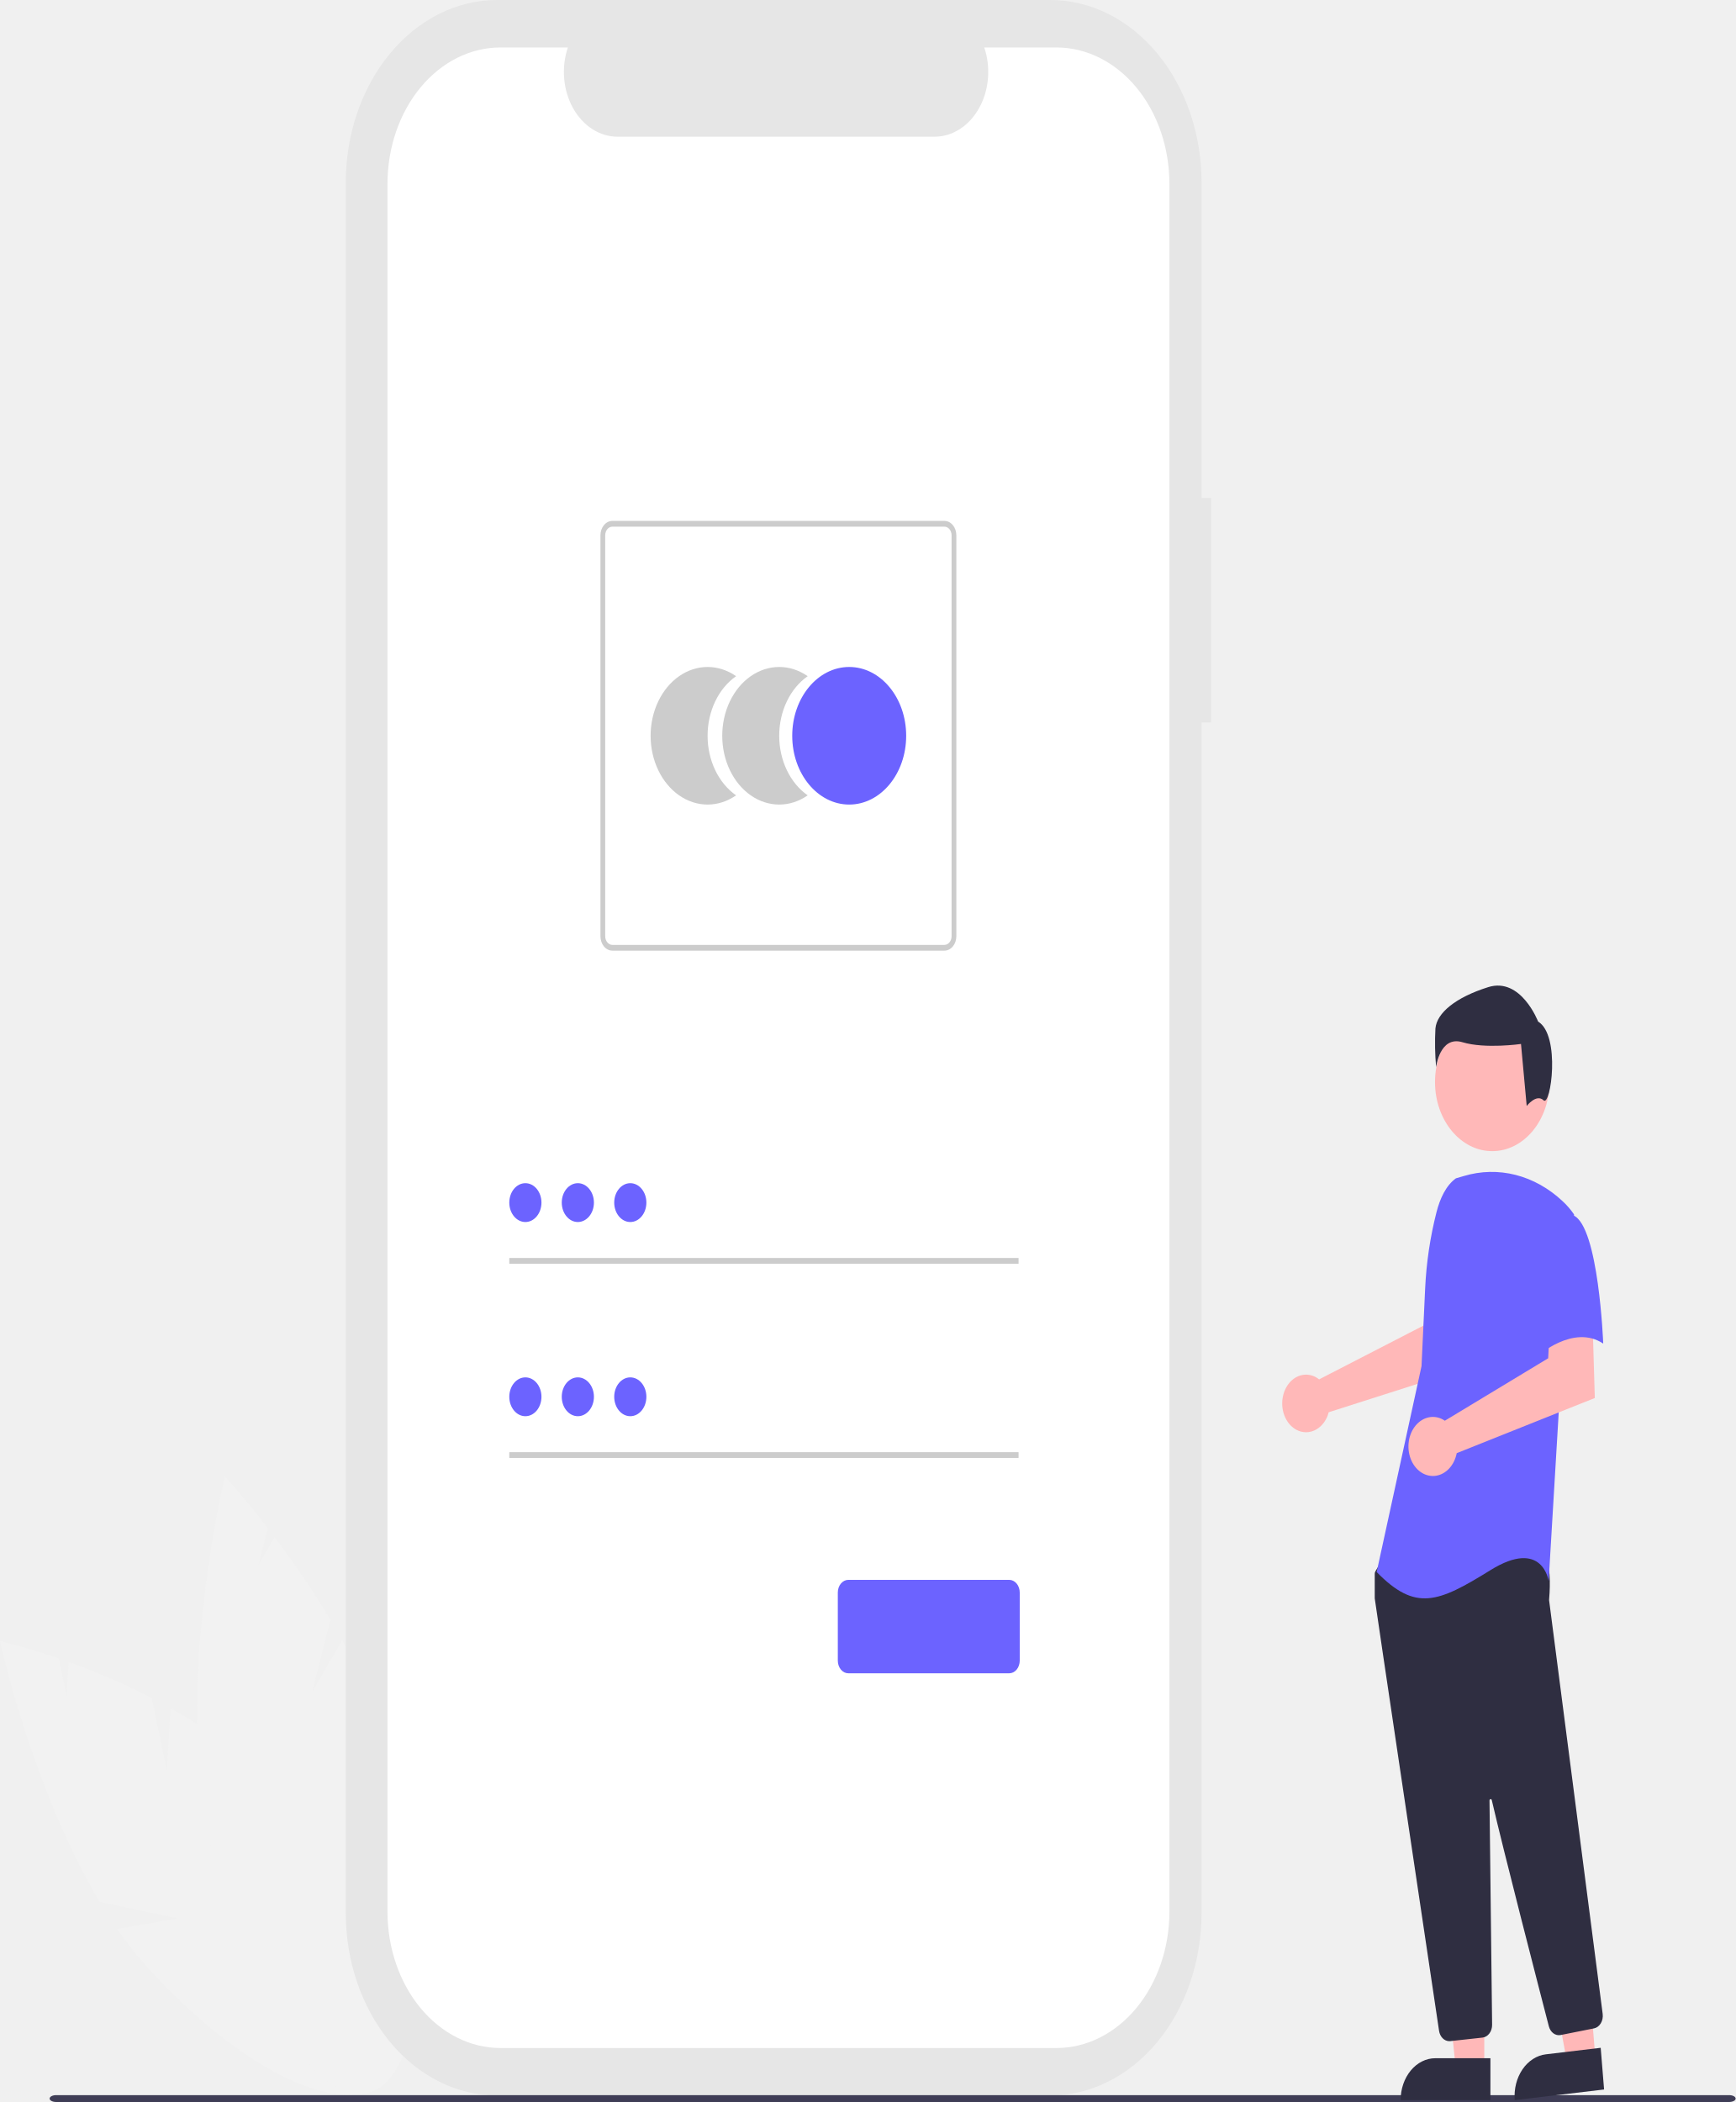
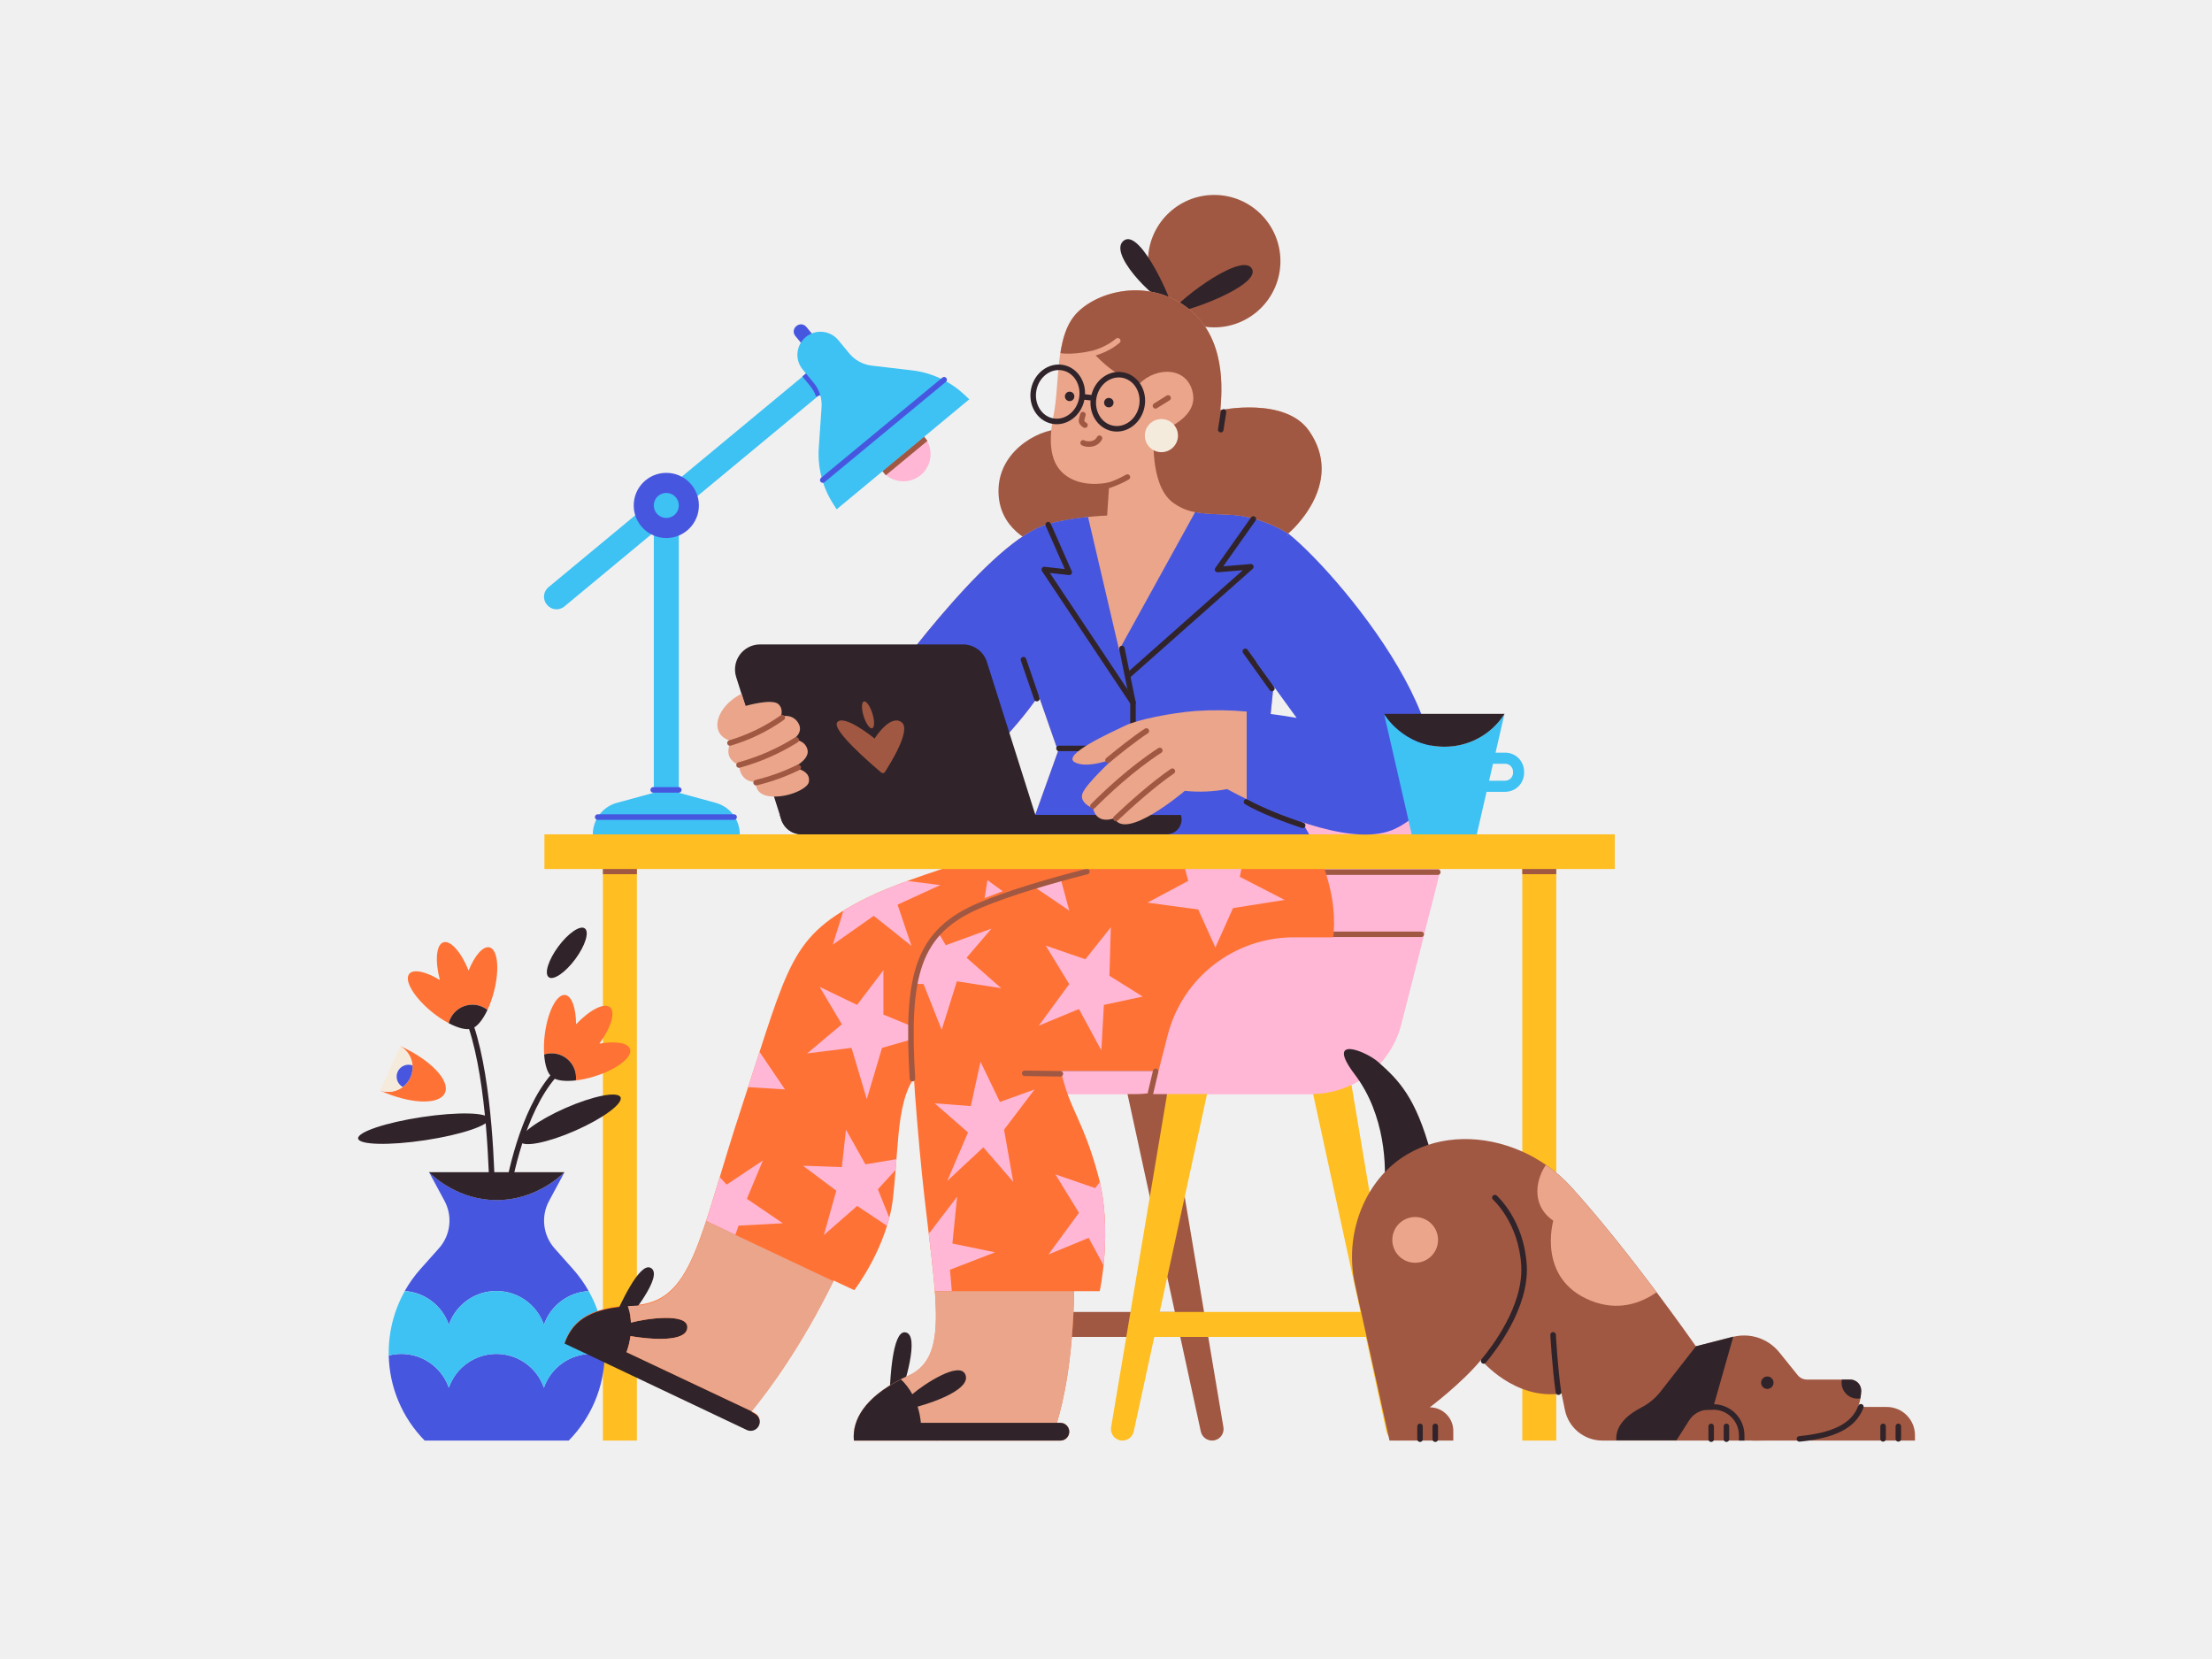
- <svg xmlns="http://www.w3.org/2000/svg" width="422" height="511" viewBox="0 0 422 511" fill="none">
-   <path d="M40.582 430.473L36.865 412.776C30.276 409.405 23.534 406.484 16.672 404.029L16.202 412.254L14.3 403.193C5.79 400.256 0 398.964 0 398.964C0 398.964 7.819 434.866 24.223 462.314L43.335 466.367L28.487 468.952C30.551 471.949 32.768 474.787 35.127 477.448C58.987 504.187 85.564 516.456 94.487 504.849C103.409 493.243 91.3 462.16 67.439 435.424C60.042 427.134 50.75 420.482 41.448 415.246L40.582 430.473Z" fill="#F2F2F2" />
-   <path d="M75.927 411.251L80.323 393.783C76.126 386.784 71.605 380.077 66.782 373.693L62.859 380.441L65.109 371.497C59.081 363.675 54.678 358.956 54.678 358.956C54.678 358.956 46.001 394.57 48.29 428.302L62.916 443.699L49.096 436.646C49.58 440.5 50.264 444.314 51.144 448.065C60.121 485.845 77.62 512.932 90.227 508.565C102.834 504.198 105.776 470.032 96.799 432.252C94.016 420.54 88.909 409.046 83.188 398.76L75.927 411.251Z" fill="#F2F2F2" />
-   <path d="M294.469 121.056H292.151V44.38C292.151 38.552 291.2 32.781 289.353 27.396C287.506 22.012 284.798 17.12 281.384 12.999C277.971 8.878 273.918 5.609 269.458 3.378C264.999 1.148 260.218 0 255.391 0H120.829C111.08 0 101.73 4.676 94.836 12.999C87.942 21.321 84.069 32.61 84.069 44.38V465.039C84.069 470.867 85.02 476.638 86.868 482.023C88.715 487.407 91.423 492.3 94.836 496.421C98.25 500.542 102.302 503.811 106.762 506.041C111.222 508.271 116.002 509.419 120.829 509.419H255.391C265.14 509.419 274.49 504.743 281.384 496.42C288.278 488.098 292.15 476.81 292.15 465.039V175.636H294.469L294.469 121.056Z" fill="#E6E6E6" />
-   <path d="M256.874 11.542H239.311C240.119 13.933 240.427 16.527 240.209 19.096C239.99 21.664 239.252 24.129 238.059 26.272C236.866 28.415 235.254 30.171 233.367 31.385C231.479 32.599 229.373 33.234 227.234 33.234H150.145C148.007 33.234 145.901 32.599 144.013 31.385C142.126 30.17 140.514 28.415 139.321 26.271C138.128 24.128 137.39 21.664 137.172 19.095C136.954 16.527 137.262 13.933 138.07 11.542H121.664C114.384 11.542 107.401 15.034 102.253 21.249C97.105 27.464 94.212 35.894 94.212 44.684V464.733C94.212 473.523 97.105 481.953 102.253 488.168C107.401 494.384 114.384 497.875 121.664 497.875H256.874C264.155 497.875 271.138 494.384 276.286 488.168C281.434 481.953 284.326 473.523 284.326 464.733V44.684C284.326 35.894 281.434 27.464 276.286 21.249C271.137 15.033 264.155 11.542 256.874 11.542Z" fill="white" />
-   <path d="M172.04 178.868C172.04 175.932 172.68 173.047 173.896 170.505C175.113 167.962 176.862 165.851 178.969 164.385C176.863 162.917 174.474 162.143 172.043 162.143C169.611 162.143 167.222 162.915 165.116 164.383C163.01 165.851 161.261 167.962 160.045 170.504C158.829 173.047 158.189 175.931 158.189 178.867C158.189 181.803 158.829 184.687 160.045 187.229C161.261 189.772 163.01 191.883 165.116 193.351C167.222 194.818 169.611 195.591 172.043 195.591C174.474 195.59 176.863 194.817 178.969 193.349C176.862 191.882 175.113 189.772 173.896 187.23C172.68 184.688 172.04 181.804 172.04 178.868Z" fill="#CCCCCC" />
-   <path d="M189.454 178.868C189.454 175.932 190.094 173.047 191.31 170.505C192.527 167.962 194.276 165.851 196.383 164.385C194.278 162.917 191.889 162.143 189.457 162.143C187.025 162.143 184.636 162.915 182.53 164.383C180.424 165.851 178.675 167.962 177.459 170.504C176.243 173.047 175.603 175.931 175.603 178.867C175.603 181.803 176.243 184.687 177.459 187.229C178.675 189.772 180.424 191.883 182.53 193.351C184.636 194.818 187.025 195.591 189.457 195.591C191.889 195.59 194.278 194.817 196.383 193.349C194.277 191.882 192.527 189.772 191.311 187.23C190.094 184.688 189.454 181.804 189.454 178.868Z" fill="#CCCCCC" />
-   <path d="M206.473 195.591C214.124 195.591 220.326 188.103 220.326 178.867C220.326 169.631 214.124 162.143 206.473 162.143C198.823 162.143 192.621 169.631 192.621 178.867C192.621 188.103 198.823 195.591 206.473 195.591Z" fill="#6C63FF" />
-   <path d="M229.624 231.102H148.889C148.121 231.101 147.384 230.732 146.84 230.076C146.297 229.42 145.991 228.53 145.99 227.602V130.132C145.991 129.204 146.297 128.315 146.84 127.659C147.384 127.002 148.121 126.633 148.889 126.632H229.624C230.393 126.633 231.129 127.002 231.673 127.659C232.216 128.315 232.522 129.204 232.523 130.132V227.602C232.522 228.53 232.216 229.42 231.673 230.076C231.129 230.732 230.393 231.101 229.624 231.102ZM148.889 128.033C148.428 128.034 147.986 128.255 147.66 128.649C147.334 129.042 147.15 129.576 147.15 130.133V227.603C147.15 228.16 147.334 228.693 147.66 229.087C147.986 229.481 148.428 229.702 148.889 229.703H229.624C230.085 229.702 230.527 229.481 230.853 229.087C231.179 228.693 231.363 228.16 231.363 227.603V130.133C231.363 129.576 231.179 129.042 230.853 128.649C230.527 128.255 230.085 128.034 229.624 128.033H148.889Z" fill="#CCCCCC" />
-   <path d="M247.651 305.817H123.828V307.217H247.651V305.817Z" fill="#CCCCCC" />
-   <path d="M127.739 297.076C129.898 297.076 131.649 294.962 131.649 292.355C131.649 289.748 129.898 287.634 127.739 287.634C125.579 287.634 123.828 289.748 123.828 292.355C123.828 294.962 125.579 297.076 127.739 297.076Z" fill="#6C63FF" />
-   <path d="M247.651 353.024H123.828V354.424H247.651V353.024Z" fill="#CCCCCC" />
-   <path d="M127.739 344.283C129.898 344.283 131.649 342.17 131.649 339.562C131.649 336.955 129.898 334.841 127.739 334.841C125.579 334.841 123.828 336.955 123.828 339.562C123.828 342.17 125.579 344.283 127.739 344.283Z" fill="#6C63FF" />
-   <path d="M245.385 406.781H206.253C205.577 406.781 204.929 406.456 204.451 405.879C203.973 405.302 203.705 404.519 203.704 403.703V387.145C203.705 386.329 203.973 385.547 204.451 384.97C204.929 384.393 205.577 384.068 206.253 384.067H245.385C246.061 384.068 246.709 384.393 247.187 384.97C247.665 385.547 247.933 386.329 247.934 387.145V403.703C247.933 404.519 247.665 405.302 247.187 405.879C246.709 406.456 246.061 406.781 245.385 406.781Z" fill="#6C63FF" />
-   <path d="M140.494 297.076C142.654 297.076 144.405 294.962 144.405 292.355C144.405 289.748 142.654 287.634 140.494 287.634C138.334 287.634 136.584 289.748 136.584 292.355C136.584 294.962 138.334 297.076 140.494 297.076Z" fill="#6C63FF" />
-   <path d="M153.249 297.076C155.409 297.076 157.16 294.962 157.16 292.355C157.16 289.748 155.409 287.634 153.249 287.634C151.09 287.634 149.339 289.748 149.339 292.355C149.339 294.962 151.09 297.076 153.249 297.076Z" fill="#6C63FF" />
-   <path d="M140.494 344.283C142.654 344.283 144.405 342.17 144.405 339.562C144.405 336.955 142.654 334.841 140.494 334.841C138.334 334.841 136.584 336.955 136.584 339.562C136.584 342.17 138.334 344.283 140.494 344.283Z" fill="#6C63FF" />
-   <path d="M153.249 344.283C155.409 344.283 157.16 342.17 157.16 339.562C157.16 336.955 155.409 334.841 153.249 334.841C151.09 334.841 149.339 336.955 149.339 339.562C149.339 342.17 151.09 344.283 153.249 344.283Z" fill="#6C63FF" />
-   <path d="M420.424 511H13.643C12.772 511 12.066 510.627 12.066 510.167C12.066 509.707 12.772 509.333 13.643 509.333H420.424C421.294 509.333 422 509.707 422 510.167C422 510.627 421.294 511 420.424 511Z" fill="#3F3D56" />
-   <path d="M319.922 334.791C320.2 334.945 320.468 335.125 320.722 335.33L346.133 322.236L347.04 314.154L357.194 314.079L356.594 332.614L323.054 343.323C322.983 343.604 322.899 343.88 322.8 344.149C322.315 345.399 321.535 346.447 320.559 347.163C319.582 347.879 318.452 348.23 317.31 348.173C316.168 348.116 315.066 347.653 314.141 346.842C313.217 346.031 312.511 344.909 312.114 343.615C311.716 342.322 311.644 340.916 311.906 339.573C312.168 338.23 312.753 337.011 313.587 336.068C314.422 335.125 315.468 334.501 316.595 334.274C317.722 334.047 318.88 334.227 319.922 334.791Z" fill="#FFB8B8" />
-   <path d="M360.886 502.754H353.94L350.636 470.409L360.888 470.409L360.886 502.754Z" fill="#FFB8B8" />
-   <path d="M348.979 500.357H362.375V510.54H340.545C340.545 507.84 341.433 505.25 343.015 503.34C344.597 501.43 346.742 500.357 348.979 500.357Z" fill="#2F2E41" />
-   <path d="M387.9 500.384L380.987 501.206L375.072 469.409L385.274 468.195L387.9 500.384Z" fill="#FFB8B8" />
-   <path d="M375.856 499.409L389.187 497.824L390.013 507.957L368.289 510.541C368.18 509.21 368.29 507.866 368.611 506.587C368.933 505.307 369.46 504.116 370.163 503.083C370.865 502.049 371.73 501.193 372.706 500.562C373.683 499.932 374.753 499.54 375.856 499.409Z" fill="#2F2E41" />
-   <path d="M362.82 279.848C370.505 279.848 376.735 272.326 376.735 263.048C376.735 253.77 370.505 246.248 362.82 246.248C355.135 246.248 348.905 253.77 348.905 263.048C348.905 272.326 355.135 279.848 362.82 279.848Z" fill="#FFB8B8" />
-   <path d="M352.388 496.213C351.791 496.214 351.213 495.962 350.755 495.499C350.298 495.036 349.99 494.393 349.887 493.684C346.292 469.589 334.54 390.807 334.259 388.624C334.253 388.574 334.25 388.524 334.25 388.473V382.599C334.25 382.385 334.305 382.176 334.408 382.002L335.961 379.377C336.035 379.251 336.131 379.147 336.244 379.072C336.356 378.998 336.481 378.956 336.609 378.95C345.459 378.449 374.446 376.98 375.846 379.093C377.253 381.215 376.756 387.647 376.642 388.915L376.647 389.047L389.67 489.592C389.772 490.394 389.608 491.212 389.214 491.869C388.82 492.526 388.228 492.97 387.565 493.104L379.431 494.722C378.826 494.839 378.205 494.69 377.683 494.302C377.16 493.914 376.77 493.312 376.584 492.606C374.068 482.901 365.633 450.254 362.71 437.622C362.691 437.542 362.65 437.473 362.592 437.427C362.535 437.382 362.465 437.363 362.397 437.374C362.329 437.386 362.267 437.427 362.222 437.49C362.178 437.553 362.153 437.634 362.154 437.717C362.3 449.759 362.653 480.483 362.775 491.094L362.788 492.237C362.794 493.011 362.558 493.759 362.129 494.333C361.7 494.908 361.107 495.267 360.469 495.34L352.626 496.2C352.546 496.209 352.467 496.213 352.388 496.213Z" fill="#2F2E41" />
-   <path d="M353.989 286.454C351.56 288.196 350.107 291.399 349.273 294.658C347.729 300.692 346.8 306.93 346.506 313.235L345.625 332.114L334.716 382.162C344.171 391.82 349.625 389.625 362.353 381.725C375.08 373.825 376.535 384.359 376.535 384.359L379.08 341.774L382.716 295.24C381.9 294.054 380.976 292.981 379.962 292.043C376.601 288.888 372.69 286.695 368.525 285.629C364.36 284.563 360.048 284.653 355.916 285.89L353.989 286.454Z" fill="#6C63FF" />
-   <path d="M350.445 344.899C350.738 345.032 351.023 345.193 351.295 345.38L376.421 330.198L376.838 321.972L387.203 321.109L387.758 339.86L354.181 353.266C353.906 354.685 353.281 355.971 352.387 356.951C351.493 357.931 350.373 358.559 349.176 358.752C347.979 358.944 346.762 358.693 345.686 358.03C344.611 357.367 343.728 356.325 343.155 355.042C342.582 353.759 342.346 352.295 342.479 350.846C342.612 349.397 343.107 348.031 343.898 346.93C344.689 345.829 345.74 345.045 346.909 344.682C348.079 344.319 349.312 344.395 350.445 344.899Z" fill="#FFB8B8" />
-   <path d="M382.534 295.453C388.716 298.088 389.805 326.626 389.805 326.626C382.533 321.797 373.805 329.699 373.805 329.699C373.805 329.699 371.987 322.236 369.805 312.577C369.146 309.86 369.067 306.987 369.576 304.223C370.084 301.46 371.164 298.897 372.714 296.772C372.714 296.772 376.352 292.818 382.534 295.453Z" fill="#6C63FF" />
-   <path d="M375.297 267.491C373.563 265.816 371.198 268.86 371.198 268.86L369.811 253.789C369.811 253.789 361.142 255.043 355.594 253.371C350.046 251.699 349.179 259.441 349.179 259.441C348.893 256.314 348.835 253.162 349.006 250.022C349.352 246.254 353.86 242.487 361.835 239.975C369.811 237.463 373.972 248.347 373.972 248.347C379.52 251.696 377.031 269.166 375.297 267.491Z" fill="#2F2E41" />
+ <svg xmlns="http://www.w3.org/2000/svg" viewBox="0 0 1600 1200">
+   <defs>
+     <style>.cls-1{fill:#ffbe21;}.cls-12,.cls-14,.cls-16,.cls-17,.cls-18,.cls-19,.cls-2,.cls-20,.cls-6{fill:none;stroke-width:4px;}.cls-12,.cls-14,.cls-2{stroke:#a15842;}.cls-14,.cls-16,.cls-18,.cls-19,.cls-2,.cls-20,.cls-6{stroke-miterlimit:10;}.cls-3{fill:#4756df;}.cls-4{fill:#30242a;}.cls-5{fill:#3ec1f3;}.cls-17,.cls-20,.cls-6{stroke:#30242a;}.cls-12,.cls-14,.cls-16,.cls-17,.cls-19,.cls-6{stroke-linecap:round;}.cls-7{fill:#ff7235;}.cls-8{fill:#f5ebdd;}.cls-9{fill:#4856df;}.cls-10{fill:#ffb7d5;}.cls-11{fill:#a15842;}.cls-12,.cls-17{stroke-linejoin:round;}.cls-13{fill:#eaa58b;}.cls-15{fill:#eaa58a;}.cls-16{stroke:#eaa58b;}.cls-18,.cls-19{stroke:#4756df;}</style>
+   </defs>
+   <g id="Layer_7" data-name="Layer 7">
+     <rect class="cls-1" x="436.11" y="624.57" width="24.56" height="417.43" />
+     <line class="cls-2" x1="460.68" y1="630.31" x2="436.11" y2="630.31" />
+     <path class="cls-3" d="M324.66,958.24a36.41,36.41,0,0,1,68.76,0,36.41,36.41,0,0,1,32.37-24.37,90.7,90.7,0,0,0-11.42-16L401.15,903a30.12,30.12,0,0,1-4-34.33l11.22-20.85h0c-3.15,3.17-21.36,20.22-49,20.22s-45.85-17.05-49-20.22h-.05l11.23,20.85A30.1,30.1,0,0,1,317.43,903l-13.21,14.81a91.09,91.09,0,0,0-11.45,16A36.42,36.42,0,0,1,324.66,958.24Z" />
+     <path class="cls-3" d="M427.8,979.31a36.41,36.41,0,0,0-34.38,24.44,36.4,36.4,0,0,0-68.76,0,36.43,36.43,0,0,0-43.48-23.29,90.57,90.57,0,0,0,26,61.54H411.37a90.57,90.57,0,0,0,26-61.4A36.22,36.22,0,0,0,427.8,979.31Z" />
+     <path class="cls-4" d="M359.29,868.08c27.64,0,45.85-17.05,49-20.22h-98C313.44,851,331.65,868.08,359.29,868.08Z" />
+     <path class="cls-5" d="M324.66,1003.75a36.4,36.4,0,0,1,68.76,0,36.4,36.4,0,0,1,44-23.15,90.7,90.7,0,0,0-11.61-46.73,36.41,36.41,0,0,0-32.37,24.37,36.41,36.41,0,0,0-68.76,0,36.42,36.42,0,0,0-31.89-24.34,90.68,90.68,0,0,0-11.59,46.56,36.43,36.43,0,0,1,43.48,23.29Z" />
+     <path class="cls-6" d="M366.55,865.22c2-12.24,11.09-60.76,33.95-87.13" />
+     <path class="cls-6" d="M356,865.57c-.15-13.9-1.58-82.15-15.15-122.87" />
+     <ellipse class="cls-4" cx="412.51" cy="809.71" rx="39.65" ry="8.92" transform="translate(-291.13 234.65) rotate(-23.75)" />
+     <ellipse class="cls-4" cx="409.98" cy="689.22" rx="21.94" ry="7.65" transform="translate(-387.93 608.94) rotate(-53.51)" />
+     <ellipse class="cls-4" cx="306.39" cy="816.37" rx="47.85" ry="8.45" transform="translate(-118.67 55.01) rotate(-8.6)" />
+     <path class="cls-7" d="M289.36,756.58l0,.07a17.69,17.69,0,0,1-14.44,32.15l0,.06c21.9,9.84,42.91,10.59,46.91,1.68S311.27,766.42,289.36,756.58Z" />
+     <path class="cls-7" d="M354.11,685.26c-4.66-1.21-10.72,5.84-15.15,16.75-5.33-13.25-13.06-22.12-18.27-20.4s-6.14,13.44-2.53,27.26c-10.06-6.12-19.12-8.18-22.15-4.43-3.86,4.78,3.58,17.18,16.62,27.71a74.71,74.71,0,0,0,11.92,7.94,17.68,17.68,0,0,1,28.05-9.6,75,75,0,0,0,4.66-13.08C361.47,701.2,360.06,686.8,354.11,685.26Z" />
+     <path class="cls-7" d="M455.77,758.87c-1.44-4.6-10.63-6-22.23-4,8.42-11.53,11.86-22.78,7.65-26.29s-14.66,1.9-24.48,12.27c-.12-11.78-3.17-20.56-7.95-21.15-6.09-.75-12.69,12.13-14.73,28.75a74.91,74.91,0,0,0-.44,14.33,17.68,17.68,0,0,1,23,18.73,75.87,75.87,0,0,0,13.57-3C446.13,773.54,457.6,764.73,455.77,758.87Z" />
+     <path class="cls-4" d="M410.31,766a17.66,17.66,0,0,0-16.72-3.25c.57,7.91,2.57,14,5.58,16.21,2.81,2.6,9.31,3.47,17.4,2.52A17.65,17.65,0,0,0,410.31,766Z" />
+     <path class="cls-4" d="M336.15,727.62a17.67,17.67,0,0,0-11.6,12.47c7,3.7,13.22,5.2,16.72,3.84,3.69-1,7.86-6.07,11.33-13.44A17.65,17.65,0,0,0,336.15,727.62Z" />
+     <path class="cls-8" d="M291.31,786.27a8.59,8.59,0,0,1,7.05-15.6,17.67,17.67,0,0,0-9-14L274.89,788.8A17.69,17.69,0,0,0,291.31,786.27Z" />
+     <path class="cls-9" d="M287.63,775.24a8.59,8.59,0,0,0,3.68,11,17.63,17.63,0,0,0,7.05-15.6A8.59,8.59,0,0,0,287.63,775.24Z" />
+     <path class="cls-10" d="M948.49,791.38H694.16l4.3-17.06H810.1L852.68,607.8a105.42,105.42,0,0,1,102.13-79.3h0c57.29,0,99.21,54,85,109.5l-26.31,102.89A67.12,67.12,0,0,1,948.49,791.38Z" />
+     <rect class="cls-11" x="768.14" y="876.96" width="18.06" height="162.09" transform="translate(-180.83 1735.17) rotate(-90)" />
+     <path class="cls-11" d="M884.92,1032.3,842.76,781.35H711.58L669.42,1032.3a8.33,8.33,0,0,0,8.22,9.7h0a8.34,8.34,0,0,0,8.14-6.56L741,781.35h72.38l55.2,254.09a8.33,8.33,0,0,0,8.14,6.56h0A8.33,8.33,0,0,0,884.92,1032.3Z" />
+     <rect class="cls-1" x="902.43" y="876.96" width="18.06" height="162.09" transform="translate(-46.55 1869.46) rotate(-90)" />
+     <path class="cls-1" d="M1019.2,1032.3,977,781.35H845.87L803.71,1032.3a8.33,8.33,0,0,0,8.22,9.7h0a8.32,8.32,0,0,0,8.13-6.56l55.2-254.09h72.39l55.2,254.09A8.33,8.33,0,0,0,1011,1042h0A8.33,8.33,0,0,0,1019.2,1032.3Z" />
+     <path class="cls-10" d="M886.71,740.89,902.79,678H796.22a94.11,94.11,0,0,0-91.17,70.78l-10.89,42.6H821.69A67.12,67.12,0,0,0,886.71,740.89Z" />
+     <line class="cls-12" x1="701.09" y1="772.65" x2="836.39" y2="772.65" />
+     <line class="cls-12" x1="810.58" y1="772.02" x2="834.29" y2="679.32" />
+     <line class="cls-12" x1="1028" y1="675.85" x2="964" y2="675.85" />
+     <line class="cls-12" x1="1040" y1="630.85" x2="958" y2="630.85" />
+     <path class="cls-7" d="M741.31,610.53S661.08,632.38,627,649.43c-56.19,28.09-56,46.63-90.26,150.42C505.11,895.77,501.63,942.26,458,944.1c-33.31,1.4-44.23,12.3-49.63,27.24l131.81,62.54a6.55,6.55,0,0,0,8.55-2.78h0a6.55,6.55,0,0,0-2.47-8.8l-2.77-1.6c12.25-14.84,35.88-46.46,59.44-94.49l15,7S642.16,901.72,646,866c5-46.13,2-77.22,23.07-95.27l245.7-160.24Z" />
+     <path class="cls-4" d="M445.05,951.51c2.61-5.43,17.11-38.51,25.45-34.51,10.85,5.2-17.31,38.41-17.31,38.41Z" />
+     <path class="cls-4" d="M408.36,971.81l131.81,62.53a6.54,6.54,0,0,0,6.08-11.57l-2.77-1.6.28-.34-90.6-42.77A56.18,56.18,0,0,0,456,966.44c13.56,2.35,41,4.88,41.14-6.43.15-10.54-29.82-6.31-40.77-3.33a44.65,44.65,0,0,0-2.34-11.89C423.82,946.87,413.54,957.47,408.36,971.81Z" />
+     <path class="cls-10" d="M627,649.43c-6.31,3.15-11.9,6.18-16.91,9.22l-7.69,24.63L632,662.43l27.29,21.76-10.06-29.83,30.91-14.16-23.89-3A297.55,297.55,0,0,0,627,649.43Z" />
+     <polygon class="cls-10" points="714.21 636.61 712.21 649.64 725.25 644.63 714.21 636.61" />
+     <polygon class="cls-10" points="639 701.79 619.95 726.86 592.87 713.83 608.91 740.9 583.84 761.96 615.93 757.95 626.97 795.06 638 757.95 673.1 747.92 639 733.88 639 701.79" />
+     <path class="cls-10" d="M531.9,893.21l2.34-6.68,32-1.7-26-17.7,11.58-27.73-26.19,17.46-5-5.4c-4,13.17-7.54,24.9-11,35.21l.16,0c.38-1.13.76-2.27,1.14-3.43Z" />
+     <path class="cls-13" d="M531.9,893.21l-21-9.93c-.38,1.16-.76,2.3-1.14,3.43-12.69,37.8-24.25,56.7-51.74,57.86-1.35,0-2.65.13-3.93.22a44.65,44.65,0,0,1,2.34,11.89c11-3,40.92-7.21,40.77,3.33-.16,11.31-27.58,8.78-41.14,6.43a56.18,56.18,0,0,1-2.87,11.62l90.6,42.77c12.32-15,35.75-46.46,59.13-94.09Z" />
+     <path class="cls-10" d="M611.92,817.12l-3,27.08-28.08-1,24.07,18.06-9,32.09L620,872.28l21.65,14.44q.9-2.87,1.65-5.81L635,860.24l12.86-14.09c.21-2.62.41-5.2.6-7.71L626,842.19Z" />
+     <path class="cls-10" d="M549.37,760.83c-2.53,7.82-5.25,16.31-8.25,25.54L567.8,788Z" />
+     <path class="cls-4" d="M643.58,1005.13c.42-6,1.73-42.1,10.95-41.45,12,.84-1.95,42.08-1.95,42.08Z" />
+     <path class="cls-7" d="M865.67,612s-100.29,18.6-155.45,41.66c-55.69,23.29-55.15,64.65-45.13,177,9,100.58,25.08,149.42-8,164.46-30.34,13.8-40.88,31.1-39.44,46.92H767a6.41,6.41,0,0,0,6.41-6.41h0a6.41,6.41,0,0,0-6.41-6.41h-2.52c4.71-15.41,11.54-45.49,12.48-95.27h18.52s9.52-44-1-83.24c-11-41.11-21.06-48.13-27.07-76.21h89.87c68.63,0,120-63.48,105.07-130.46-4.66-20.93-11.42-32-11.42-32Z" />
+     <polygon class="cls-10" points="803.49 670.7 785.08 693.86 756.41 684.01 773.4 711.82 751.34 741.91 780.42 729.87 796.63 759.75 798.47 726.86 826.55 720.85 802.49 705.8 803.49 670.7" />
+     <path class="cls-10" d="M763.43,849.48l17,27.81-22.06,30.09,29.08-12,10.78,19.87c1.58-15.44,2.36-38.28-2.68-60.21l-3.44,4.33Z" />
+     <path class="cls-10" d="M688.45,933.91l-1.29-15.5,32.56-12.56-30.82-6.39,3.4-33.83-20,26.17-.6-.25c1.92,16.15,3.6,30.26,4.54,42.47v-.11Z" />
+     <path class="cls-13" d="M767,1029.18h-2.52c4.71-15.41,11.54-45.49,12.48-95.27H676.21V934c.08,1,.15,2,.22,3,0,.09,0,.19,0,.28,2.09,31.25-1.32,49.53-19.38,57.74-30.34,13.8-40.88,31.1-39.44,46.92H767a6.41,6.41,0,0,0,0-12.82Z" />
+     <polygon class="cls-10" points="900.72 614.59 854.65 618.67 859.45 637.19 829.98 652.91 866.69 657.82 879.11 685.33 891.88 656.84 929.22 650.94 896.79 634.24 900.72 614.59" />
+     <path class="cls-10" d="M681.14,744.91l11-35.1,32.09,5-25.07-22.06,18-21.06-33.09,12-5.29-9.07c-8.51,9.64-13.65,21.61-16.4,37l5.64.18Z" />
+     <path class="cls-10" d="M767,634.8c-6.77,1.88-13.51,3.85-20.09,5.88l26.51,18Z" />
+     <polygon class="cls-10" points="723.26 797.06 709.22 767.98 702.2 800.07 676.13 798.07 700.19 819.13 685.15 854.23 711.26 829.89 732.9 854.84 726.27 817.12 748.33 788.04 723.26 797.06" />
+     <path class="cls-4" d="M663.73,1017.45c13.26-3.66,39.14-13.08,34.46-23.37-4.36-9.6-29.66,7-38.29,14.39a44.19,44.19,0,0,0-8.25-10.78c-26.18,13.33-35.37,29.47-34,44.31H767a6.41,6.41,0,0,0,6.41-6.41h0a6.41,6.41,0,0,0-6.41-6.41H666.1A56.84,56.84,0,0,0,663.73,1017.45Z" />
+     <line class="cls-14" x1="767" y1="776.71" x2="741.18" y2="776.35" />
+     <path class="cls-14" d="M786.2,630.42c-26.75,6.82-55.34,15.19-77,24.23C663,674,655.51,705.76,660,780.24" />
+     <rect class="cls-1" x="1101.12" y="624.57" width="24.56" height="417.43" />
+     <line class="cls-2" x1="1125.68" y1="630.31" x2="1101.12" y2="630.31" />
+     <path class="cls-11" d="M769.39,310.68c-14-2-46.07,13.05-47.13,42.8s25.5,39.31,29.75,41.44l61.63-9.57,4.25-68Z" />
+     <circle class="cls-11" cx="878.27" cy="188.9" r="47.9" />
+     <path class="cls-4" d="M847.2,221.84c2.92,1.35-21.67-57-34.22-47.9C801.17,182.53,832.37,215,847.2,221.84Z" />
+     <path class="cls-4" d="M848.56,225.41c2.68,3.2,65.42-18.75,56.74-31.41C897,181.82,845.88,222.2,848.56,225.41Z" />
+     <path class="cls-13" d="M931.85,385.89s42.12-35.1,15-74.21c-17.26-24.93-64.19-15-64.19-15,1.14-13.69,4.86-53.13-24.8-74.8s-67.29-10.26-81,6.84-10.26,49.05-14.82,71.86-1.52,38.32,12.54,45.62c12.79,6.64,27.84,2.63,27.84,2.63l-1.6,24.07s-29,1.09-46.77,7.52C711.23,395.92,636,502.22,636,502.22c-47.13-2-91.26-4-91.26-4l23.07,68.2s58.16,19.05,100.28,8c42.73-11.19,83.24-71.2,83.24-71.2l14,40.11-24.07,67.19h209.6l-35.1-62.18C921.83,493.2,931.85,385.89,931.85,385.89Z" />
+     <path class="cls-3" d="M864.5,370.4l-55,99.73L787,373.9c-9.89,1-23.07,2.94-32.85,6.48C711.23,395.92,636,502.22,636,502.22c-47.13-2-91.26-4-91.26-4l23.07,68.2s58.16,19.05,100.28,8c42.73-11.19,83.24-71.2,83.24-71.2l14,40.11-24.07,67.19h209.6l-35.1-62.17c6-55.16,16-162.47,16-162.47a97.26,97.26,0,0,0-30.08-12C889.71,371.18,876.55,372.79,864.5,370.4Z" />
+     <path class="cls-4" d="M579.67,603.51H753.35L713.86,478.79a18.13,18.13,0,0,0-17.29-12.67H549.79a18.13,18.13,0,0,0-17.29,23.62l32.64,103.14A15.24,15.24,0,0,0,579.67,603.51Z" />
+     <path class="cls-11" d="M605.55,522.54c4.61-6.3,25.52,10.34,27.06,11.71.8-1.37,11.69-18,19.67-11.71,6.93,5.46-8.3,29.85-12.35,36.07a1.81,1.81,0,0,1-2.69,0C629.85,552.39,601.55,528,605.55,522.54Z" />
+     <ellipse class="cls-11" cx="627.86" cy="517.12" rx="3.31" ry="10.13" transform="translate(-125.36 210.07) rotate(-17.3)" />
+     <path class="cls-4" d="M854.2,589.47a10.79,10.79,0,0,1-10.28,14H579.67a15.24,15.24,0,0,1-14.53-10.63l-1.08-3.41Z" />
+     <rect class="cls-1" x="393.79" y="603.51" width="774.21" height="25.07" />
+     <path class="cls-10" d="M1013.49,740.89,1029.57,678h-93.8a94.1,94.1,0,0,0-91.16,70.78l-10.9,42.6H948.46A67.13,67.13,0,0,0,1013.49,740.89Z" />
+     <line class="cls-12" x1="835.93" y1="774.89" x2="832.22" y2="790.57" />
+     <path class="cls-15" d="M536.38,501.83c-11.67,5.83-17.5,15.55-17.5,22.36C518.88,534.13,529,536,529,536s-7.55,11.87,5.58,17.44c0,0,0,12.22,12.23,12.22,0,0-1.62,9.53,11.14,10.43s25.89-5.76,27-10.07c1.27-5.09-2.16-9.35-11.42-10.7,0,0,12.5-5.84,10.52-13.21s-10.43-7.2-10.43-7.2,8.09-4.85,3.77-12-12.58-4.67-12.58-4.67,2.16-5-1.62-8.81c-4.5-4.5-23.85,1.18-23.85,1.18Z" />
+     <path class="cls-14" d="M546.9,566.13a145.84,145.84,0,0,0,30.46-11" />
+     <path class="cls-14" d="M534.55,553.38a156,156,0,0,0,41.38-18.13" />
+     <path class="cls-14" d="M528,537.42a129.2,129.2,0,0,0,37.84-18.33" />
+     <path class="cls-11" d="M946.9,311.68c-17.26-24.93-64.19-15-64.19-15,1.14-13.69,4.86-53.13-24.8-74.8s-67.29-10.26-81,6.84c-5.58,7-8.31,16.42-9.9,26.7,9.1,1.53,22.45-1.6,22.45-1.6,18.25,20.53,34.6,23.79,34.6,23.79,12.77-12.77,35.17-12.35,38.81,7,3.78,20.09-28.31,29.12-28.31,29.12s-3,36.1,13,49.14a37.57,37.57,0,0,0,16.89,7.57c12,2.39,25.21.78,37.27,3.46a97.26,97.26,0,0,1,30.08,12,77,77,0,0,0,10-10.66C952.32,361.9,964.9,337.68,946.9,311.68Z" />
+     <path class="cls-16" d="M808.5,246.5c-6,5-13,8-21.06,10" />
+     <path class="cls-14" d="M802.09,351.08a74.52,74.52,0,0,0,13.41-6" />
+     <line class="cls-14" x1="835.79" y1="293.56" x2="844.91" y2="287.86" />
+     <path class="cls-14" d="M783.46,320.33c1.89,1.17,9,2.08,11.82-3.35" />
+     <circle class="cls-4" cx="802.04" cy="291.25" r="3.42" />
+     <circle class="cls-4" cx="773.69" cy="286.72" r="3.42" />
+     <path class="cls-14" d="M783.32,299.93c-.68,2.15-1.27,4.49-.88,5.27a5.76,5.76,0,0,0,2.34,2.33" />
+     <circle class="cls-8" cx="840.08" cy="315.09" r="11.98" />
+     <ellipse class="cls-6" cx="765.02" cy="285.23" rx="19.65" ry="17.69" transform="translate(339 981.73) rotate(-78.99)" />
+     <ellipse class="cls-6" cx="808.47" cy="290.56" rx="19.65" ry="17.69" transform="translate(368.92 1028.69) rotate(-78.99)" />
+     <line class="cls-6" x1="783.27" y1="287.03" x2="790.18" y2="287.77" />
+     <line class="cls-6" x1="885" y1="298" x2="883.01" y2="310.8" />
+     <line class="cls-17" x1="740.31" y1="477.15" x2="749.99" y2="505.32" />
+     <line class="cls-17" x1="791.45" y1="541.33" x2="766" y2="541.33" />
+     <polyline class="cls-17" points="811.51 469.13 819.53 508.24 819.53 544.34" />
+     <polyline class="cls-17" points="758.17 379.51 773.4 413.97 755.35 411.97 819.53 508.24" />
+     <polyline class="cls-17" points="906.56 375.41 880.71 411.97 904.78 409.96 816.52 488.18" />
+     <line class="cls-17" x1="920" y1="498" x2="900.77" y2="471.14" />
+     <path class="cls-17" d="M942.25,597c-10.47-3.49-29.26-10.23-40.59-17" />
+     <circle class="cls-10" cx="653.45" cy="328.5" r="19.67" />
+     <rect class="cls-3" x="571.01" y="241.44" width="27.94" height="10.32" rx="5" transform="translate(401.35 -361.09) rotate(50.33)" />
+     <path class="cls-5" d="M615.26,267l-11.52-13.9L396.67,424.8a8.85,8.85,0,0,0-1.16,12.46l.23.28a8.84,8.84,0,0,0,12.45,1.16L472.93,385V573.43H491V370Z" />
+     <path class="cls-18" d="M581.89,271l5.77,7a24.76,24.76,0,0,1,4.5,8.22" />
+     <circle class="cls-3" cx="481.96" cy="365.6" r="23.57" />
+     <circle class="cls-5" cx="481.96" cy="365.6" r="9.06" />
+     <line class="cls-2" x1="669.6" y1="317.33" x2="639.45" y2="342.25" />
+     <path class="cls-5" d="M630.54,264.48a24.82,24.82,0,0,1-16.22-8.82l-8-9.67a16.7,16.7,0,0,0-23.5-2.19h0a16.68,16.68,0,0,0-2.19,23.49l8,9.7a24.81,24.81,0,0,1,5.63,17.52l-2,29.24a66.91,66.91,0,0,0,10.36,40.64l2.56,4,95.93-79.57-3.44-3.23a66.88,66.88,0,0,0-38-17.71Z" />
+     <path class="cls-5" d="M491,573.43H472.93l-26.71,7.28a23.63,23.63,0,0,0-17.41,22.8h106.3a23.63,23.63,0,0,0-17.42-22.8Z" />
+     <line class="cls-19" x1="682.91" y1="274.67" x2="595.12" y2="347.23" />
+     <line class="cls-19" x1="472.49" y1="571.36" x2="491" y2="571.36" />
+     <line class="cls-19" x1="432.32" y1="591.01" x2="531" y2="591.01" />
+     <path class="cls-4" d="M1001.06,861.49c2-17,1-55.16-21.06-84.24s8-17,17-9c14.4,12.8,27.08,25.07,38.11,66.19Z" />
+     <path class="cls-11" d="M1267.43,1042h117.73v-3.85a20.47,20.47,0,0,0-20.47-20.46h-97.87Z" />
+     <path class="cls-11" d="M980.24,929.6l24.83,112.4h46.14v-7a17.05,17.05,0,0,0-17-17.05h0s23.06-17.29,37.1-34.34c0,0,24.07,29.33,58.17,24.31l2.47,12A27.67,27.67,0,0,0,1159,1042h111.83c49.6,0,74-7.57,75.4-35.81a8,8,0,0,0-8-8.32h-31.22a8.6,8.6,0,0,1-6.71-3.21l-13.29-16.49A32.76,32.76,0,0,0,1253.44,967l-26.73,6.83s-47.36-68.06-90.26-115.33c-41-45.13-118.12-50-148.5,8.78A92.39,92.39,0,0,0,980.24,929.6Z" />
+     <path class="cls-20" d="M1259.8,1042v-3.85a20.46,20.46,0,0,0-20.47-20.46H1225.7" />
+     <path class="cls-6" d="M1073.17,984.41c7-8.33,30.89-39,29.18-69-1.83-32.1-21.06-49.14-21.06-49.14" />
+     <path class="cls-6" d="M1123.41,965.54s1.28,23.73,3.85,41.45" />
+     <line class="cls-6" x1="1027.14" y1="1031.73" x2="1027.14" y2="1041" />
+     <line class="cls-6" x1="1038.17" y1="1031.73" x2="1038.17" y2="1041" />
+     <line class="cls-6" x1="1237.74" y1="1031.73" x2="1237.74" y2="1041" />
+     <line class="cls-6" x1="1248.77" y1="1031.73" x2="1248.77" y2="1041" />
+     <circle class="cls-4" cx="1278.35" cy="1000.14" r="4.51" />
+     <path class="cls-4" d="M1253.74,966.91l0-.12-27.07,7,26.73-6.83Z" />
+     <path class="cls-4" d="M1187.12,1018.14c-7.84,4-18.92,11.83-18,23.69h43.54l9.15-14.43a16.59,16.59,0,0,1,14-7.71h2.91l14.92-52.48-.22-.23-26.73,6.83-25.59,32.78A42.16,42.16,0,0,1,1187.12,1018.14Z" />
+     <path class="cls-13" d="M1123.53,883s-12.11,41.92,27,57.75c19.83,8,36.3,1.93,47.73-6-17.27-23-40.12-52.28-61.82-76.2a105.15,105.15,0,0,0-18.22-15.91C1112.3,850.7,1105.82,870.64,1123.53,883Z" />
+     <circle class="cls-13" cx="1023.63" cy="896.85" r="16.55" />
+     <path class="cls-4" d="M1338.27,997.87h-6a11.56,11.56,0,0,0,11.31,13.8,11.16,11.16,0,0,0,2.1-.2,43,43,0,0,0,.59-5.28A8,8,0,0,0,1338.27,997.87Z" />
+     <line class="cls-6" x1="1362.09" y1="1031.73" x2="1362.09" y2="1040.77" />
+     <line class="cls-6" x1="1373.12" y1="1031.73" x2="1373.12" y2="1040.77" />
+     <path class="cls-17" d="M1301.57,1040.8c24.52-2.47,39.14-9.11,44.45-23.24" />
+     <path class="cls-15" d="M901.77,514.67a237.33,237.33,0,0,0-37.11-.41c-17.68,1.45-41.45,6.08-51,10.7s-46.12,20.93-36.27,26.4c9,5,27.88-2.52,27.88-2.52s-18.84,17.32-22.08,24.57,7.47,11.32,7.47,11.32c2.82,12.38,15.44,7.06,15.44,7.06C814.05,608.7,857,572.06,857,572.06a105.64,105.64,0,0,0,30.63-1.29s5.44,3.05,14.17,7.29Z" />
+     <path class="cls-3" d="M1009.07,599.5C1089.3,561.39,973,419,931.85,385.89l-23.06,93.27,29.08,40.11c-12.74-2.2-24.92-3.71-36.1-4.6v63.39C927.23,590.44,980.73,613,1009.07,599.5Z" />
+     <path class="cls-14" d="M801.43,549.89c7.12-5.89,18.94-15.41,27.76-21.15" />
+     <path class="cls-14" d="M838.91,542.81c-20.49,13.27-39.16,31-48.4,40.28" />
+     <path class="cls-14" d="M848,557.82C834,567.43,817.75,582,807.14,592" />
+     <path class="cls-5" d="M1088.7,552.43a5.73,5.73,0,0,1,5.72,5.72V559a5.73,5.73,0,0,1-5.72,5.72h-29.47V552.43h29.47m0-8h-36.39a1.08,1.08,0,0,0-1.08,1.09v26.15a1.08,1.08,0,0,0,1.08,1.08h36.39A13.72,13.72,0,0,0,1102.42,559v-.88a13.72,13.72,0,0,0-13.72-13.72Z" />
+     <path class="cls-5" d="M1044.7,540.12c-29.8,0-43.57-23.75-43.57-23.75l20,87.14h47.08l20-87.14A51.15,51.15,0,0,1,1044.7,540.12Z" />
+     <path class="cls-4" d="M1044.7,540.12a51.15,51.15,0,0,0,43.57-23.75h-87.14S1014.9,540.12,1044.7,540.12Z" />
+   </g>
</svg>
